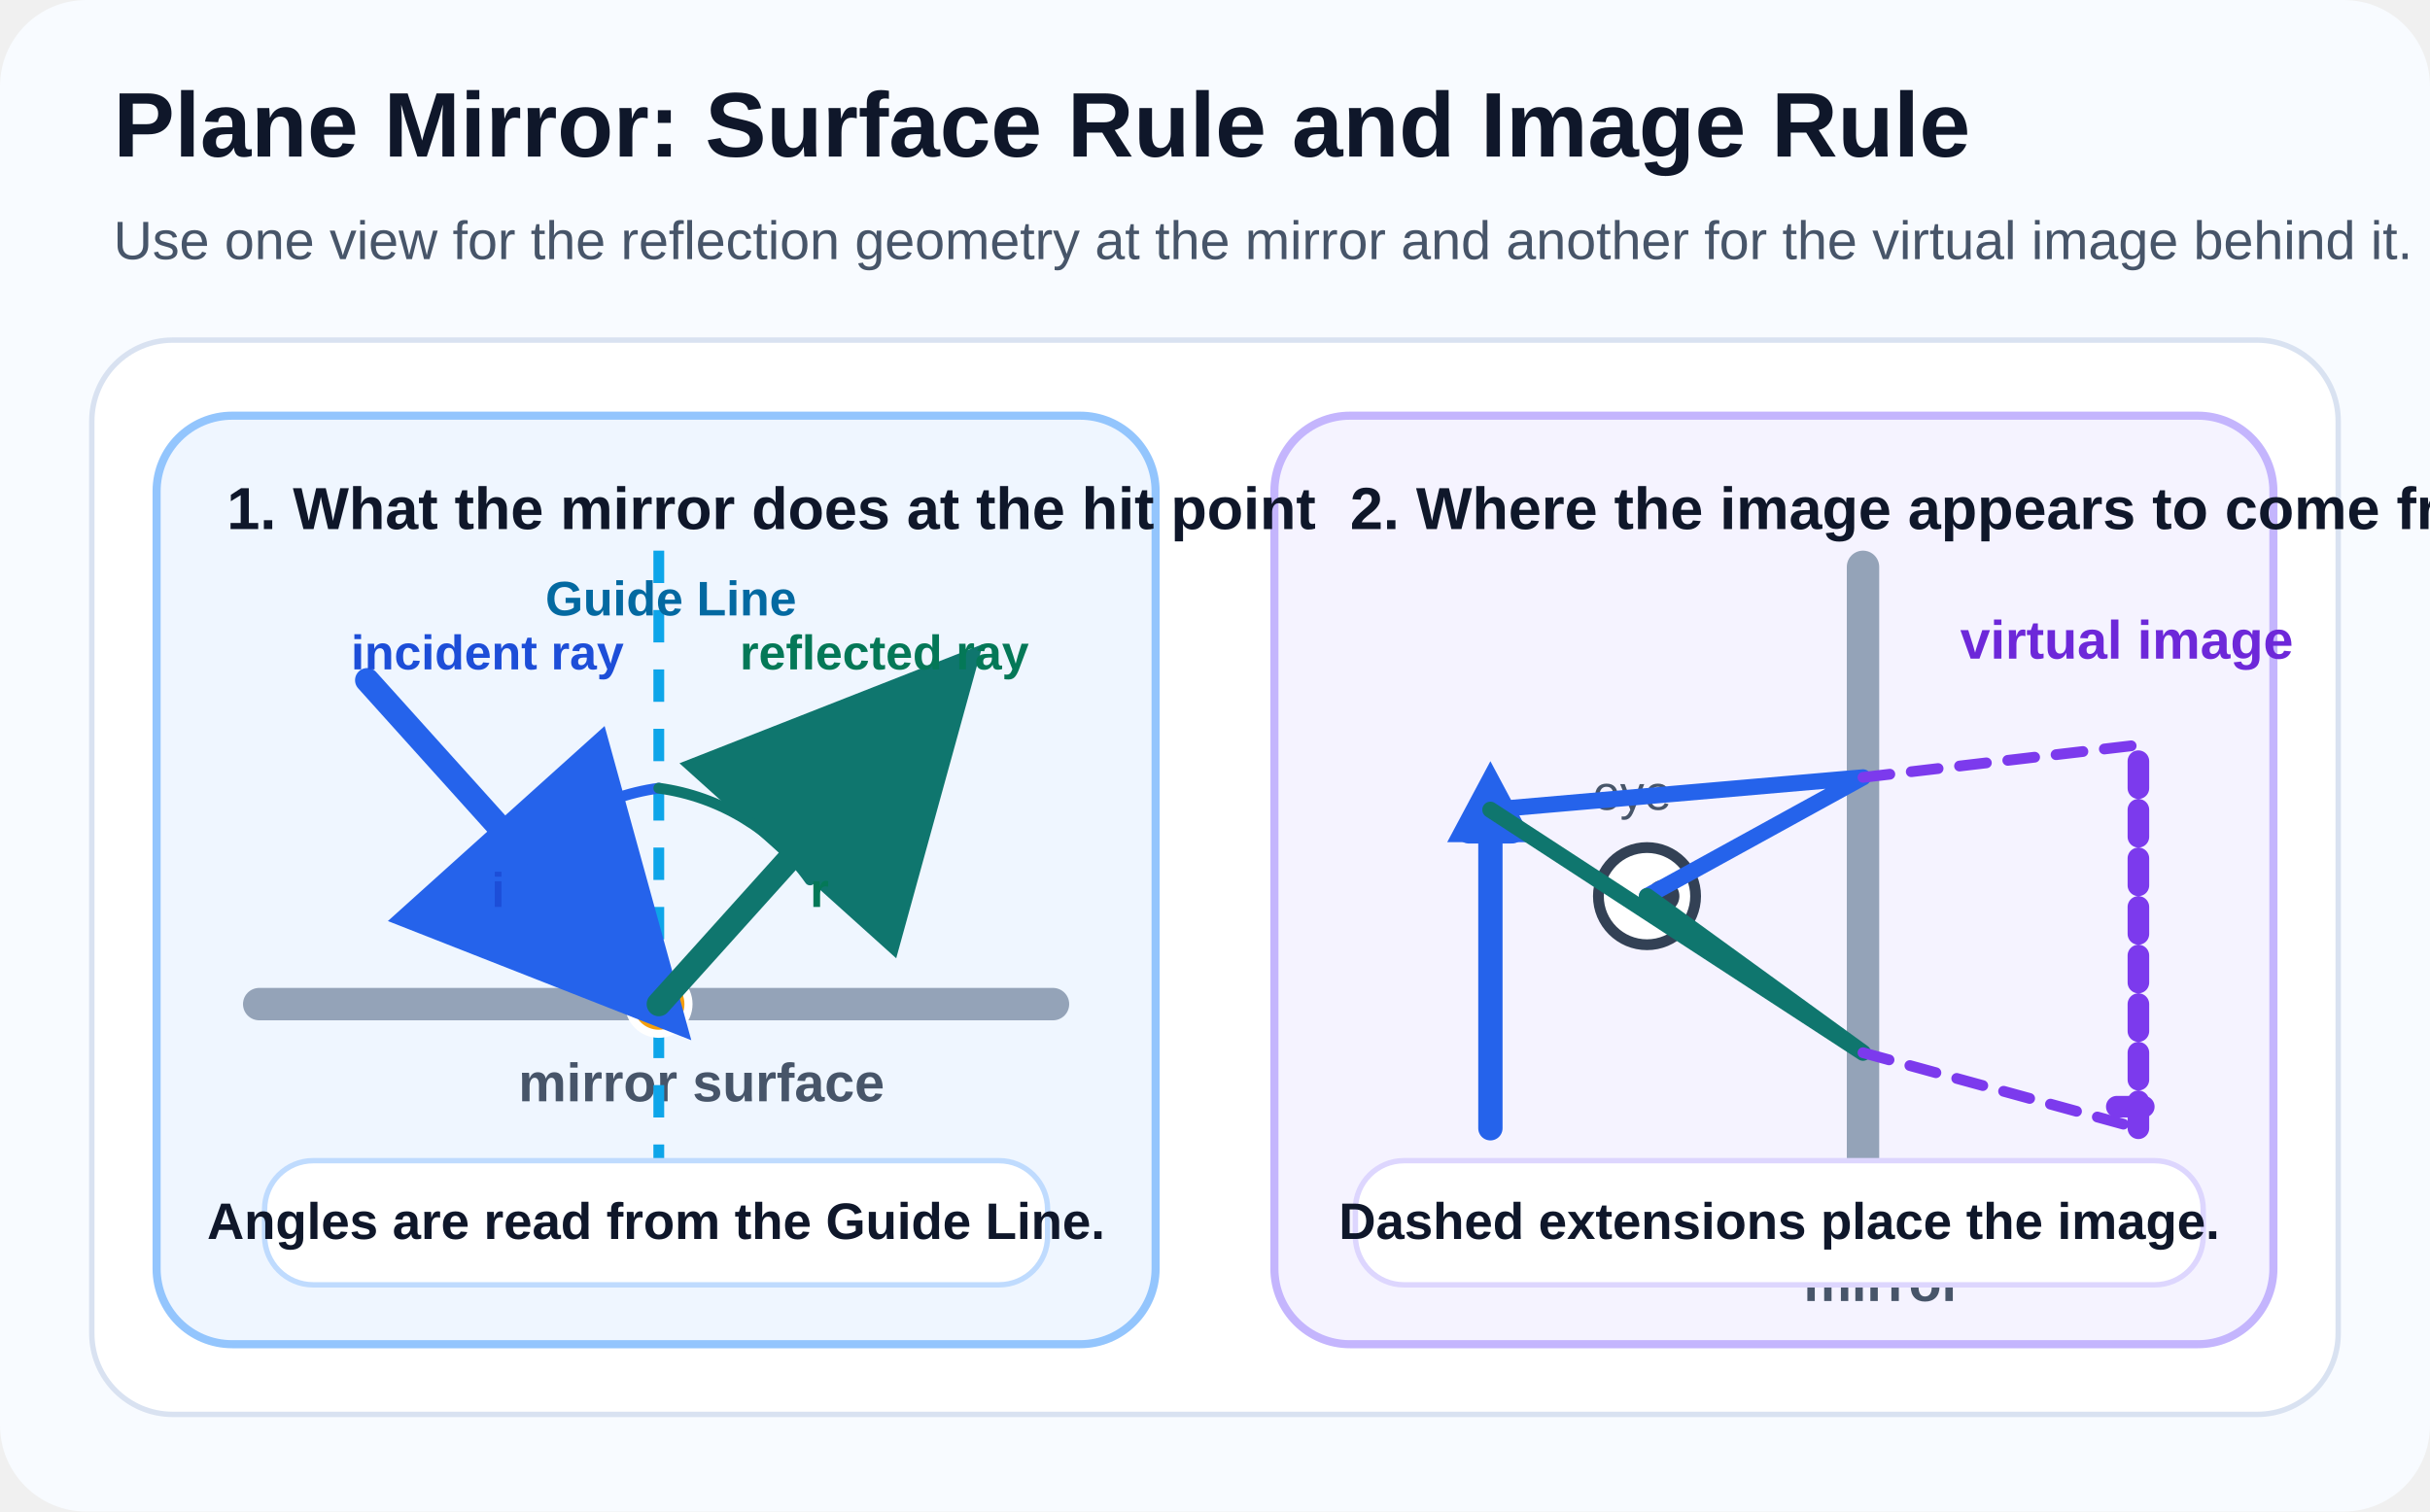
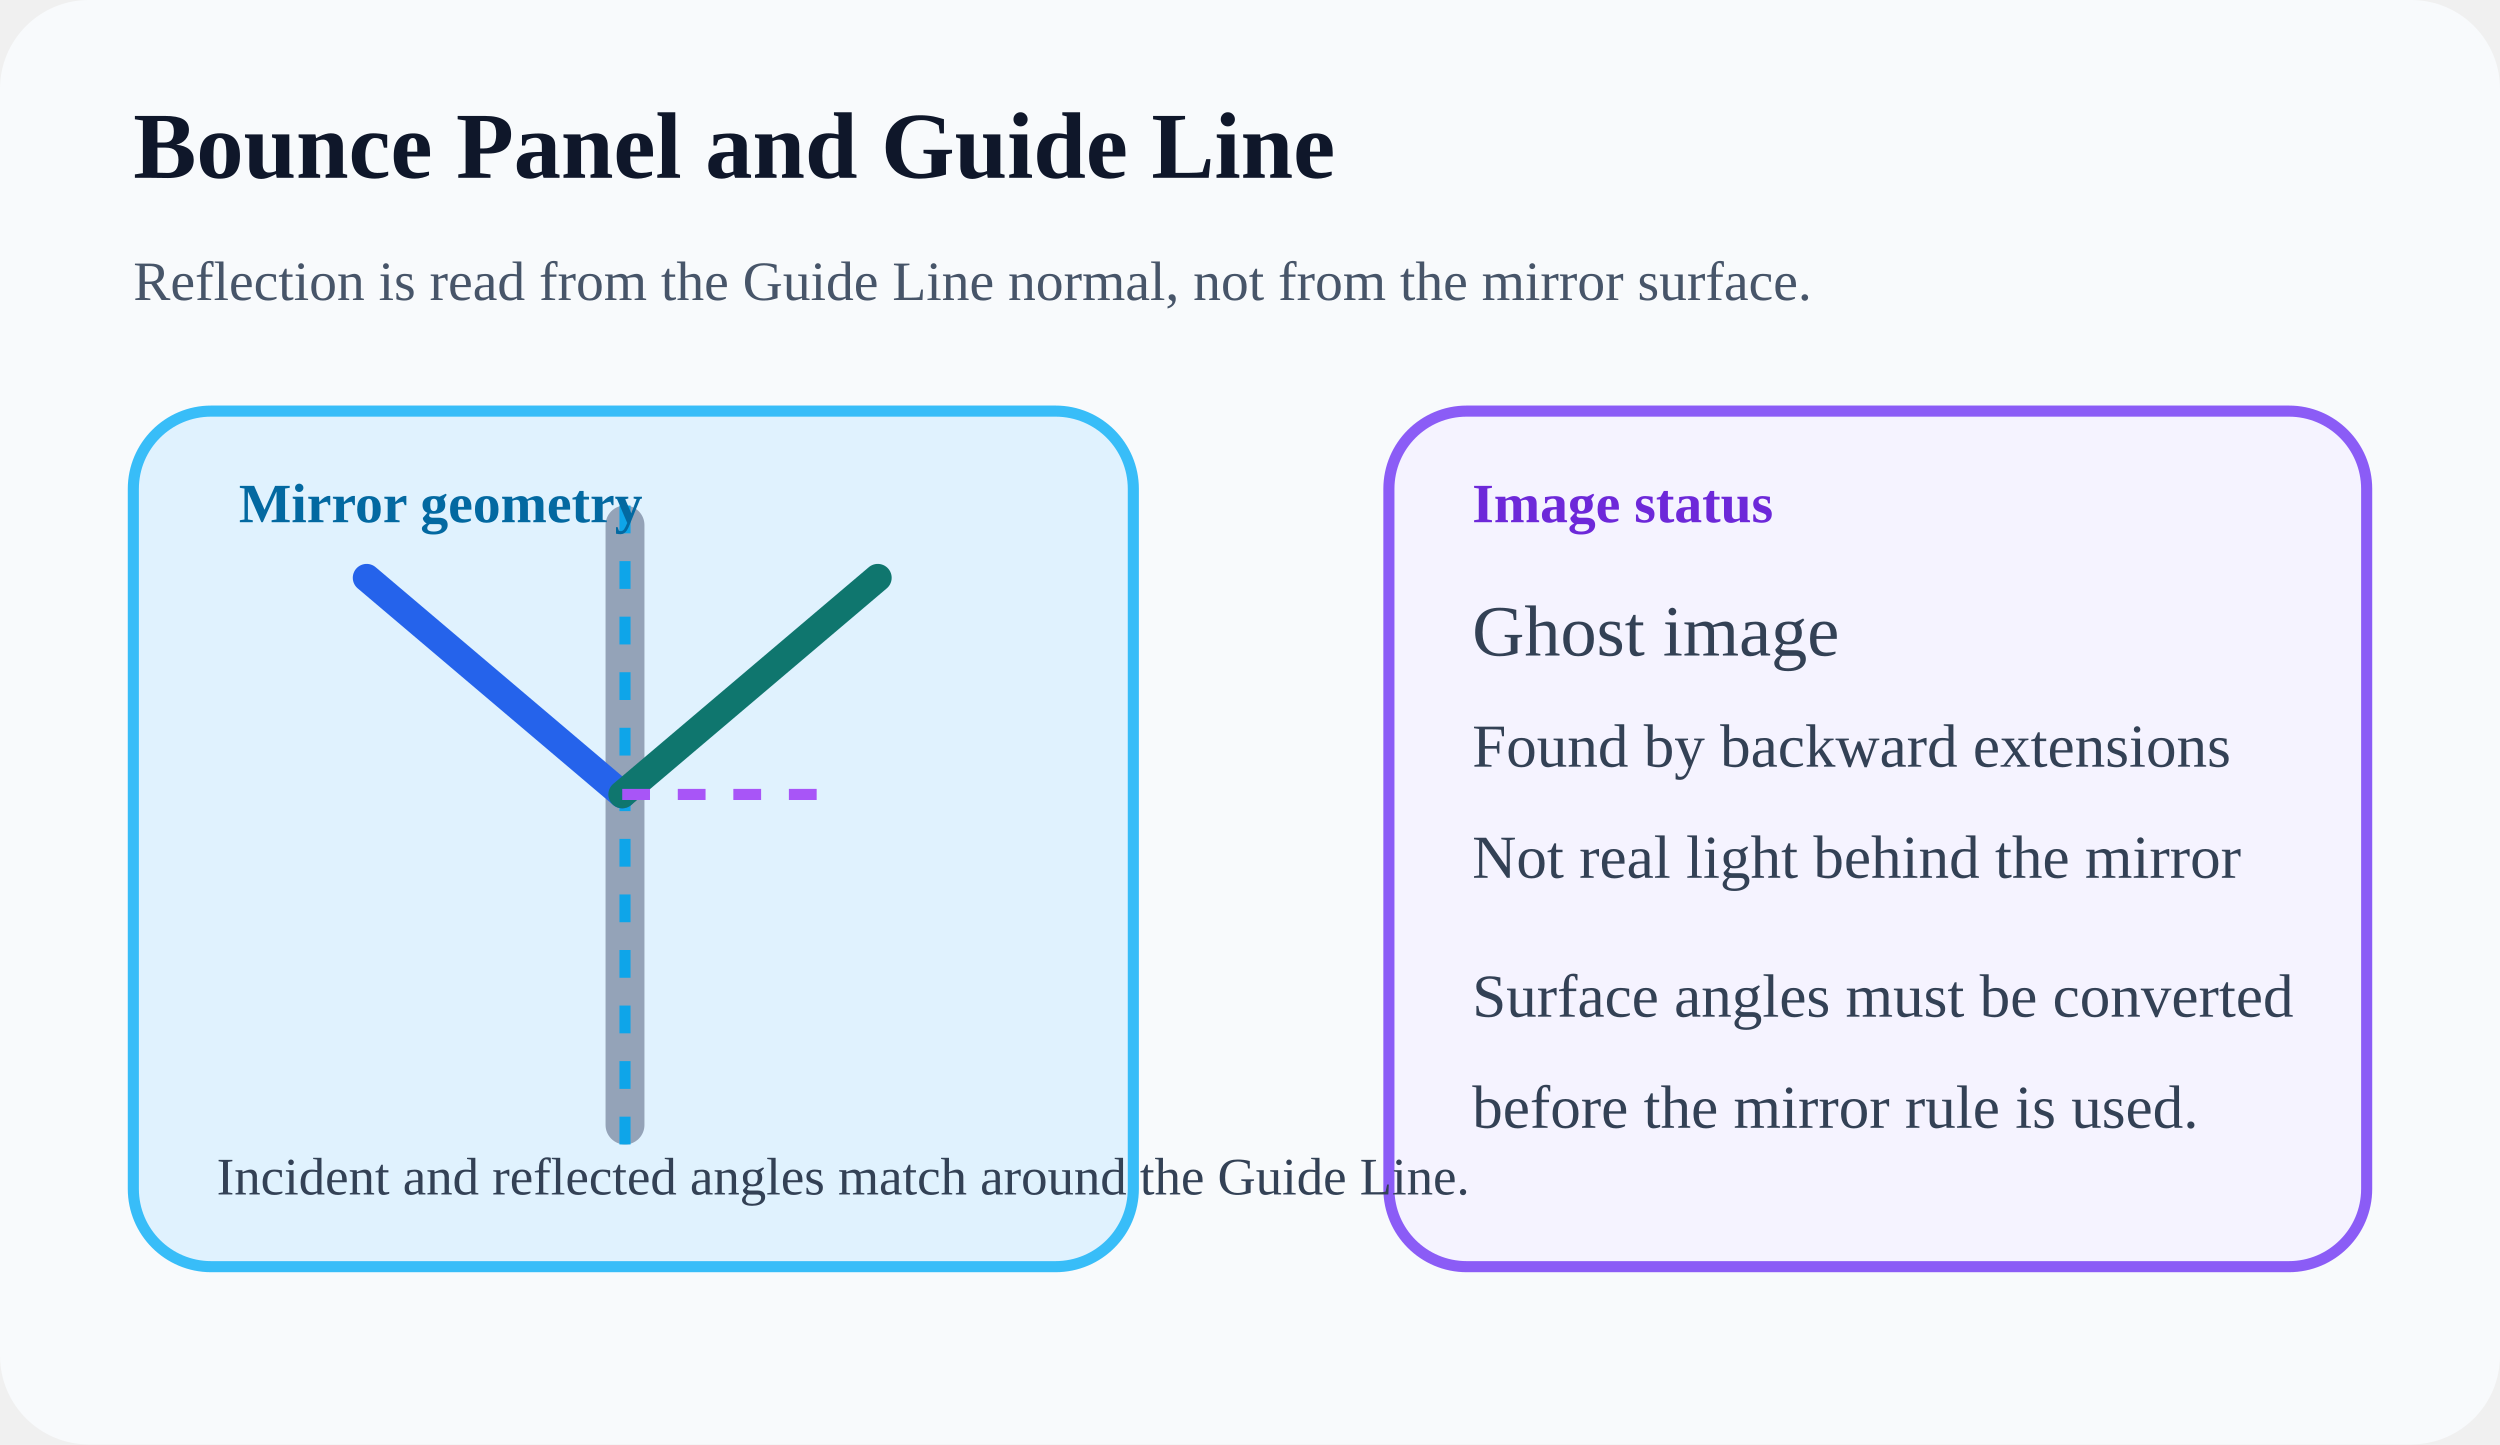
- <svg xmlns="http://www.w3.org/2000/svg" width="900" height="560" viewBox="0 0 900 560" fill="none">
-   <defs>
-     <marker id="m8-bounce-blue" markerWidth="12" markerHeight="12" refX="10" refY="6" orient="auto">
-       <path d="M0 0 L12 6 L0 12 Z" fill="#2563EB" />
-     </marker>
-     <marker id="m8-bounce-green" markerWidth="12" markerHeight="12" refX="10" refY="6" orient="auto">
-       <path d="M0 0 L12 6 L0 12 Z" fill="#0F766E" />
-     </marker>
-   </defs>
-   <rect width="900" height="560" rx="32" fill="#F8FBFF" />
-   <g font-family="Segoe UI, Arial, sans-serif">
-     <text x="42" y="58" fill="#0F172A" font-size="34" font-weight="700">Plane Mirror: Surface Rule and Image Rule</text>
-     <text x="42" y="96" fill="#475569" font-size="20">Use one view for the reflection geometry at the mirror and another for the virtual image behind it.</text>
-     <rect x="34" y="126" width="832" height="398" rx="30" fill="#FFFFFF" stroke="#D9E2F1" stroke-width="2" />
-     <rect x="58" y="154" width="370" height="344" rx="28" fill="#EFF6FF" stroke="#93C5FD" stroke-width="3" />
-     <rect x="472" y="154" width="370" height="344" rx="28" fill="#F5F3FF" stroke="#C4B5FD" stroke-width="3" />
-     <text x="84" y="196" fill="#0F172A" font-size="22" font-weight="700">1. What the mirror does at the hit point</text>
-     <line x1="96" y1="372" x2="390" y2="372" stroke="#94A3B8" stroke-width="12" stroke-linecap="round" />
-     <text x="192" y="408" fill="#475569" font-size="20" font-weight="600">mirror surface</text>
-     <line x1="244" y1="204" x2="244" y2="470" stroke="#0EA5E9" stroke-width="4" stroke-dasharray="12 10" />
-     <text x="202" y="228" fill="#0369A1" font-size="18" font-weight="700">Guide Line</text>
-     <circle cx="244" cy="372" r="11" fill="#F59E0B" stroke="#FFFFFF" stroke-width="3" />
-     <line x1="136" y1="252" x2="244" y2="372" stroke="#2563EB" stroke-width="9" stroke-linecap="round" marker-end="url(#m8-bounce-blue)" />
-     <line x1="244" y1="372" x2="352" y2="252" stroke="#0F766E" stroke-width="9" stroke-linecap="round" marker-end="url(#m8-bounce-green)" />
-     <path d="M244 292 A82 82 0 0 0 188 326" stroke="#2563EB" stroke-width="4" fill="none" stroke-linecap="round" />
-     <path d="M244 292 A82 82 0 0 1 300 326" stroke="#0F766E" stroke-width="4" fill="none" stroke-linecap="round" />
-     <text x="130" y="248" fill="#1D4ED8" font-size="18" font-weight="700">incident ray</text>
-     <text x="274" y="248" fill="#047857" font-size="18" font-weight="700">reflected ray</text>
-     <text x="182" y="336" fill="#1D4ED8" font-size="18" font-weight="700">i</text>
-     <text x="300" y="336" fill="#047857" font-size="18" font-weight="700">r</text>
-     <rect x="98" y="430" width="290" height="46" rx="18" fill="#FFFFFF" stroke="#BFDBFE" stroke-width="2" />
-     <text x="243" y="459" fill="#0F172A" font-size="19" font-weight="700" text-anchor="middle">Angles are read from the Guide Line.</text>
-     <text x="500" y="196" fill="#0F172A" font-size="22" font-weight="700">2. Where the image appears to come from</text>
-     <line x1="690" y1="210" x2="690" y2="454" stroke="#94A3B8" stroke-width="12" stroke-linecap="round" />
-     <text x="668" y="482" fill="#475569" font-size="20" font-weight="600">mirror</text>
-     <line x1="552" y1="418" x2="552" y2="300" stroke="#2563EB" stroke-width="9" stroke-linecap="round" />
-     <line x1="544" y1="308" x2="560" y2="308" stroke="#2563EB" stroke-width="9" stroke-linecap="round" />
-     <polygon points="552,282 536,312 568,312" fill="#2563EB" />
-     <text x="510" y="446" fill="#1D4ED8" font-size="20" font-weight="700">object</text>
-     <circle cx="610" cy="332" r="18" fill="#FFFFFF" stroke="#334155" stroke-width="4" />
-     <circle cx="616" cy="332" r="6" fill="#334155" />
-     <text x="590" y="300" fill="#475569" font-size="18">eye</text>
-     <path d="M552 300 L690 288 L610 332" stroke="#2563EB" stroke-width="6" fill="none" stroke-linecap="round" stroke-linejoin="round" />
-     <path d="M552 300 L690 390 L610 332" stroke="#0F766E" stroke-width="6" fill="none" stroke-linecap="round" stroke-linejoin="round" />
-     <path d="M690 288 L792 276" stroke="#7C3AED" stroke-width="4" stroke-dasharray="10 8" fill="none" stroke-linecap="round" />
-     <path d="M690 390 L792 418" stroke="#7C3AED" stroke-width="4" stroke-dasharray="10 8" fill="none" stroke-linecap="round" />
-     <line x1="792" y1="418" x2="792" y2="276" stroke="#7C3AED" stroke-width="8" stroke-dasharray="10 8" stroke-linecap="round" />
-     <line x1="784" y1="410" x2="800" y2="410" stroke="#7C3AED" stroke-width="8" stroke-dasharray="10 8" stroke-linecap="round" />
-     <text x="726" y="244" fill="#6D28D9" font-size="20" font-weight="700">virtual image</text>
-     <rect x="502" y="430" width="314" height="46" rx="18" fill="#FFFFFF" stroke="#DDD6FE" stroke-width="2" />
-     <text x="659" y="459" fill="#0F172A" font-size="19" font-weight="700" text-anchor="middle">Dashed extensions place the image.</text>
-   </g>
+ <svg xmlns="http://www.w3.org/2000/svg" width="900" height="520" viewBox="0 0 900 520" fill="none">
+   <rect width="900" height="520" rx="32" fill="#F8FAFC" />
+   <text x="48" y="64" fill="#0F172A" font-size="34" font-weight="700">Bounce Panel and Guide Line</text>
+   <text x="48" y="108" fill="#475569" font-size="20">Reflection is read from the Guide Line normal, not from the mirror surface.</text>
+   <rect x="48" y="148" width="360" height="308" rx="28" fill="#E0F2FE" stroke="#38BDF8" stroke-width="4" />
+   <rect x="500" y="148" width="352" height="308" rx="28" fill="#F5F3FF" stroke="#8B5CF6" stroke-width="4" />
+   <rect x="218" y="182" width="14" height="230" rx="7" fill="#94A3B8" />
+   <line x1="225" y1="182" x2="225" y2="412" stroke="#0EA5E9" stroke-width="4" stroke-dasharray="10 10" />
+   <path d="M224 286 L132 208" stroke="#2563EB" stroke-width="10" stroke-linecap="round" />
+   <path d="M224 286 L316 208" stroke="#0F766E" stroke-width="10" stroke-linecap="round" />
+   <path d="M224 286 L304 286" stroke="#A855F7" stroke-width="4" stroke-dasharray="10 10" />
+   <text x="86" y="188" fill="#0369A1" font-size="20" font-weight="700">Mirror geometry</text>
+   <text x="78" y="430" fill="#334155" font-size="19">Incident and reflected angles match around the Guide Line.</text>
+   <text x="530" y="188" fill="#6D28D9" font-size="20" font-weight="700">Image status</text>
+   <text x="530" y="236" fill="#334155" font-size="26">Ghost image</text>
+   <text x="530" y="276" fill="#334155" font-size="22">Found by backward extensions</text>
+   <text x="530" y="316" fill="#334155" font-size="22">Not real light behind the mirror</text>
+   <text x="530" y="366" fill="#334155" font-size="22">Surface angles must be converted</text>
+   <text x="530" y="406" fill="#334155" font-size="22">before the mirror rule is used.</text>
</svg>
